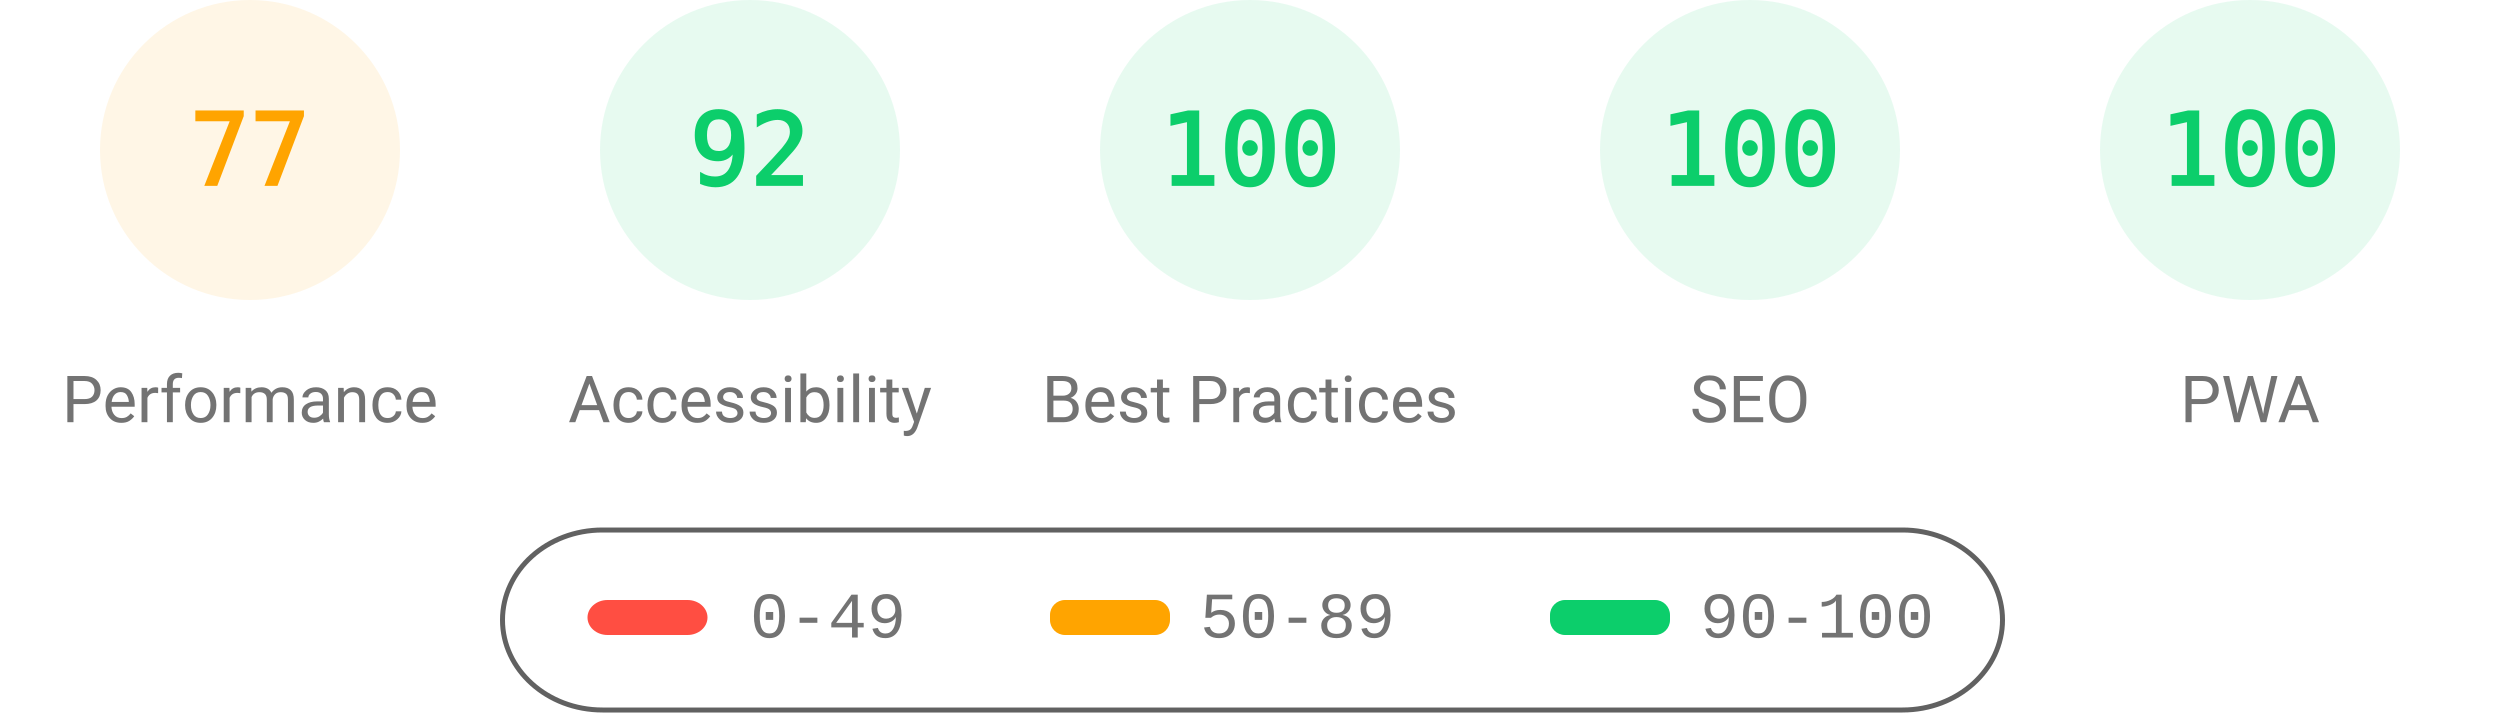
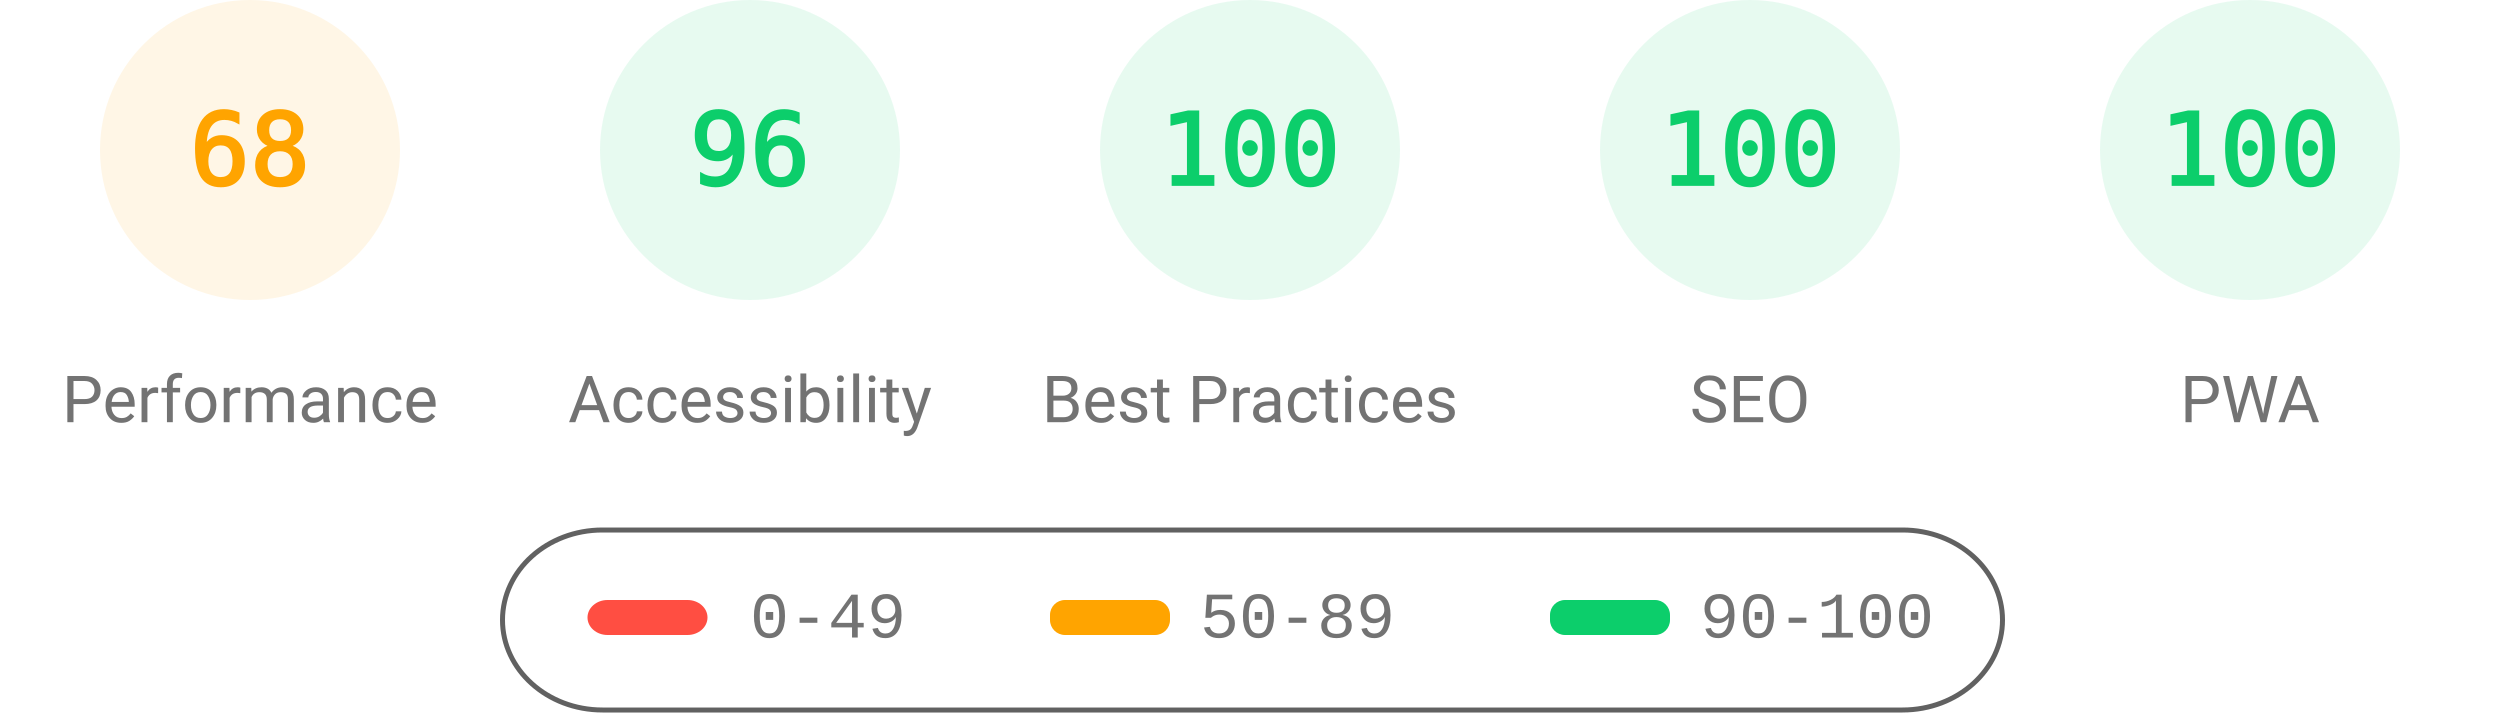
<svg xmlns="http://www.w3.org/2000/svg" fill="none" width="1000" height="285">
  <style>.gauge-base{opacity:.1}.gauge-arc{fill:none;animation-delay:250ms;stroke-linecap:round;transform:rotate(-90deg);transform-origin:100px 60px;animation:load-gauge 1s ease forwards}.guage-text{font-size:40px;font-family:monospace;text-align:center}.guage-red{color:#ff4e42;fill:#ff4e42;stroke:#ff4e42}.guage-orange{color:#ffa400;fill:#ffa400;stroke:#ffa400}.guage-green{color:#0cce6b;fill:#0cce6b;stroke:#0cce6b}.guage-undefined{color:#5c5c5c;fill:#5c5c5c;stroke:#5c5c5c}.guage-title{color:#737373;fill:#737373;stroke:none;font-size:26px;line-height:26px;font-family:Roboto,Halvetica,Arial,sans-serif}@keyframes load-gauge{from{stroke-dasharray:0 352.858}}</style>
  <svg class="guage-div guage-perf guage-orange" viewBox="0 0 200 200" width="200" height="200">
    <circle class="gauge-base" r="56" cx="100" cy="60" stroke-width="8" />
-     <circle class="gauge-arc guage-arc-1" r="56" cx="100" cy="60" stroke-width="8" style="stroke-dasharray:270.931,351.858" />
-     <text class="guage-text" x="100" y="60" alignment-baseline="central" dominant-baseline="central" text-anchor="middle">77</text>
+     <circle class="gauge-arc guage-arc-1" r="56" cx="100" cy="60" stroke-width="8" style="stroke-dasharray:239.263,351.858" />
+     <text class="guage-text" x="100" y="60" alignment-baseline="central" dominant-baseline="central" text-anchor="middle">68</text>
    <text class="guage-title" x="100" y="160" alignment-baseline="central" dominant-baseline="central" text-anchor="middle">Performance</text>
  </svg>
  <svg class="guage-div guage-acc guage-green" viewBox="0 0 200 200" width="200" height="200" x="200">
    <circle class="gauge-base" r="56" cx="100" cy="60" stroke-width="8" />
-     <circle class="gauge-arc guage-arc-2" r="56" cx="100" cy="60" stroke-width="8" style="stroke-dasharray:323.709,351.858" />
-     <text class="guage-text" x="100" y="60" alignment-baseline="central" dominant-baseline="central" text-anchor="middle">92</text>
+     <circle class="gauge-arc guage-arc-2" r="56" cx="100" cy="60" stroke-width="8" style="stroke-dasharray:337.784,351.858" />
+     <text class="guage-text" x="100" y="60" alignment-baseline="central" dominant-baseline="central" text-anchor="middle">96</text>
    <text class="guage-title" x="100" y="160" alignment-baseline="central" dominant-baseline="central" text-anchor="middle">Accessibility</text>
  </svg>
  <svg class="guage-div guage-best guage-green" viewBox="0 0 200 200" width="200" height="200" x="400">
    <circle class="gauge-base" r="56" cx="100" cy="60" stroke-width="8" />
    <circle class="gauge-arc guage-arc-3" r="56" cx="100" cy="60" stroke-width="8" style="stroke-dasharray:351.858,351.858" />
    <text class="guage-text" x="100" y="60" alignment-baseline="central" dominant-baseline="central" text-anchor="middle">100</text>
    <text class="guage-title" x="100" y="160" alignment-baseline="central" dominant-baseline="central" text-anchor="middle">Best Practices</text>
  </svg>
  <svg class="guage-div guage-seo guage-green" viewBox="0 0 200 200" width="200" height="200" x="600">
    <circle class="gauge-base" r="56" cx="100" cy="60" stroke-width="8" />
    <circle class="gauge-arc guage-arc-4" r="56" cx="100" cy="60" stroke-width="8" style="stroke-dasharray:351.858,351.858" />
    <text class="guage-text" x="100" y="60" alignment-baseline="central" dominant-baseline="central" text-anchor="middle">100</text>
    <text class="guage-title" x="100" y="160" alignment-baseline="central" dominant-baseline="central" text-anchor="middle">SEO</text>
  </svg>
  <svg class="guage-div guage-pwa guage-green" viewBox="0 0 200 200" width="200" height="200" x="800">
    <circle class="gauge-base" r="56" cx="100" cy="60" stroke-width="8" />
    <circle class="gauge-arc guage-arc-4" r="56" cx="100" cy="60" stroke-width="8" style="stroke-dasharray:351.858,351.858" />
    <text class="guage-text" x="100" y="60" alignment-baseline="central" dominant-baseline="central" text-anchor="middle">100</text>
    <text class="guage-title" x="100" y="160" alignment-baseline="central" dominant-baseline="central" text-anchor="middle">PWA</text>
  </svg>
  <svg width="604" height="76" x="200" y="210">
    <path fill="none" id="canvas_background" d="M-1-1h604v80H-1z" />
    <rect fill-opacity="0" stroke="#616161" stroke-width="2" rx="40" id="svg_2" height="72" width="600" y="2" x="1" fill="#000" />
    <rect stroke="#000" rx="8" id="svg_3" height="14" width="48" y="30" x="35" stroke-opacity="null" stroke-width="0" fill="#ff4e42" />
    <rect stroke="#000" rx="6" id="svg_4" height="14" width="48" y="30" x="220" stroke-opacity="null" stroke-width="0" fill="#ffa400" />
    <rect stroke="#000" rx="6" id="svg_5" height="14" width="48" y="30" x="420" stroke-opacity="null" stroke-width="0" fill="#0cce6b" />
    <text xml:space="preserve" text-anchor="start" font-family="'Courier New', Courier, monospace" font-size="26" id="svg_6" y="45" x="100" stroke-opacity="null" stroke-width="0" stroke="#000" fill="#737373">0-49</text>
    <text xml:space="preserve" text-anchor="start" font-family="'Courier New', Courier, monospace" font-size="26" id="svg_7" y="45" x="280" stroke-opacity="null" stroke-width="0" stroke="#000" fill="#737373">50-89</text>
    <text xml:space="preserve" text-anchor="start" font-family="'Courier New', Courier, monospace" font-size="26" id="svg_8" y="45" x="480" stroke-opacity="null" stroke-width="0" stroke="#000" fill="#737373">90-100</text>
  </svg>
</svg>
